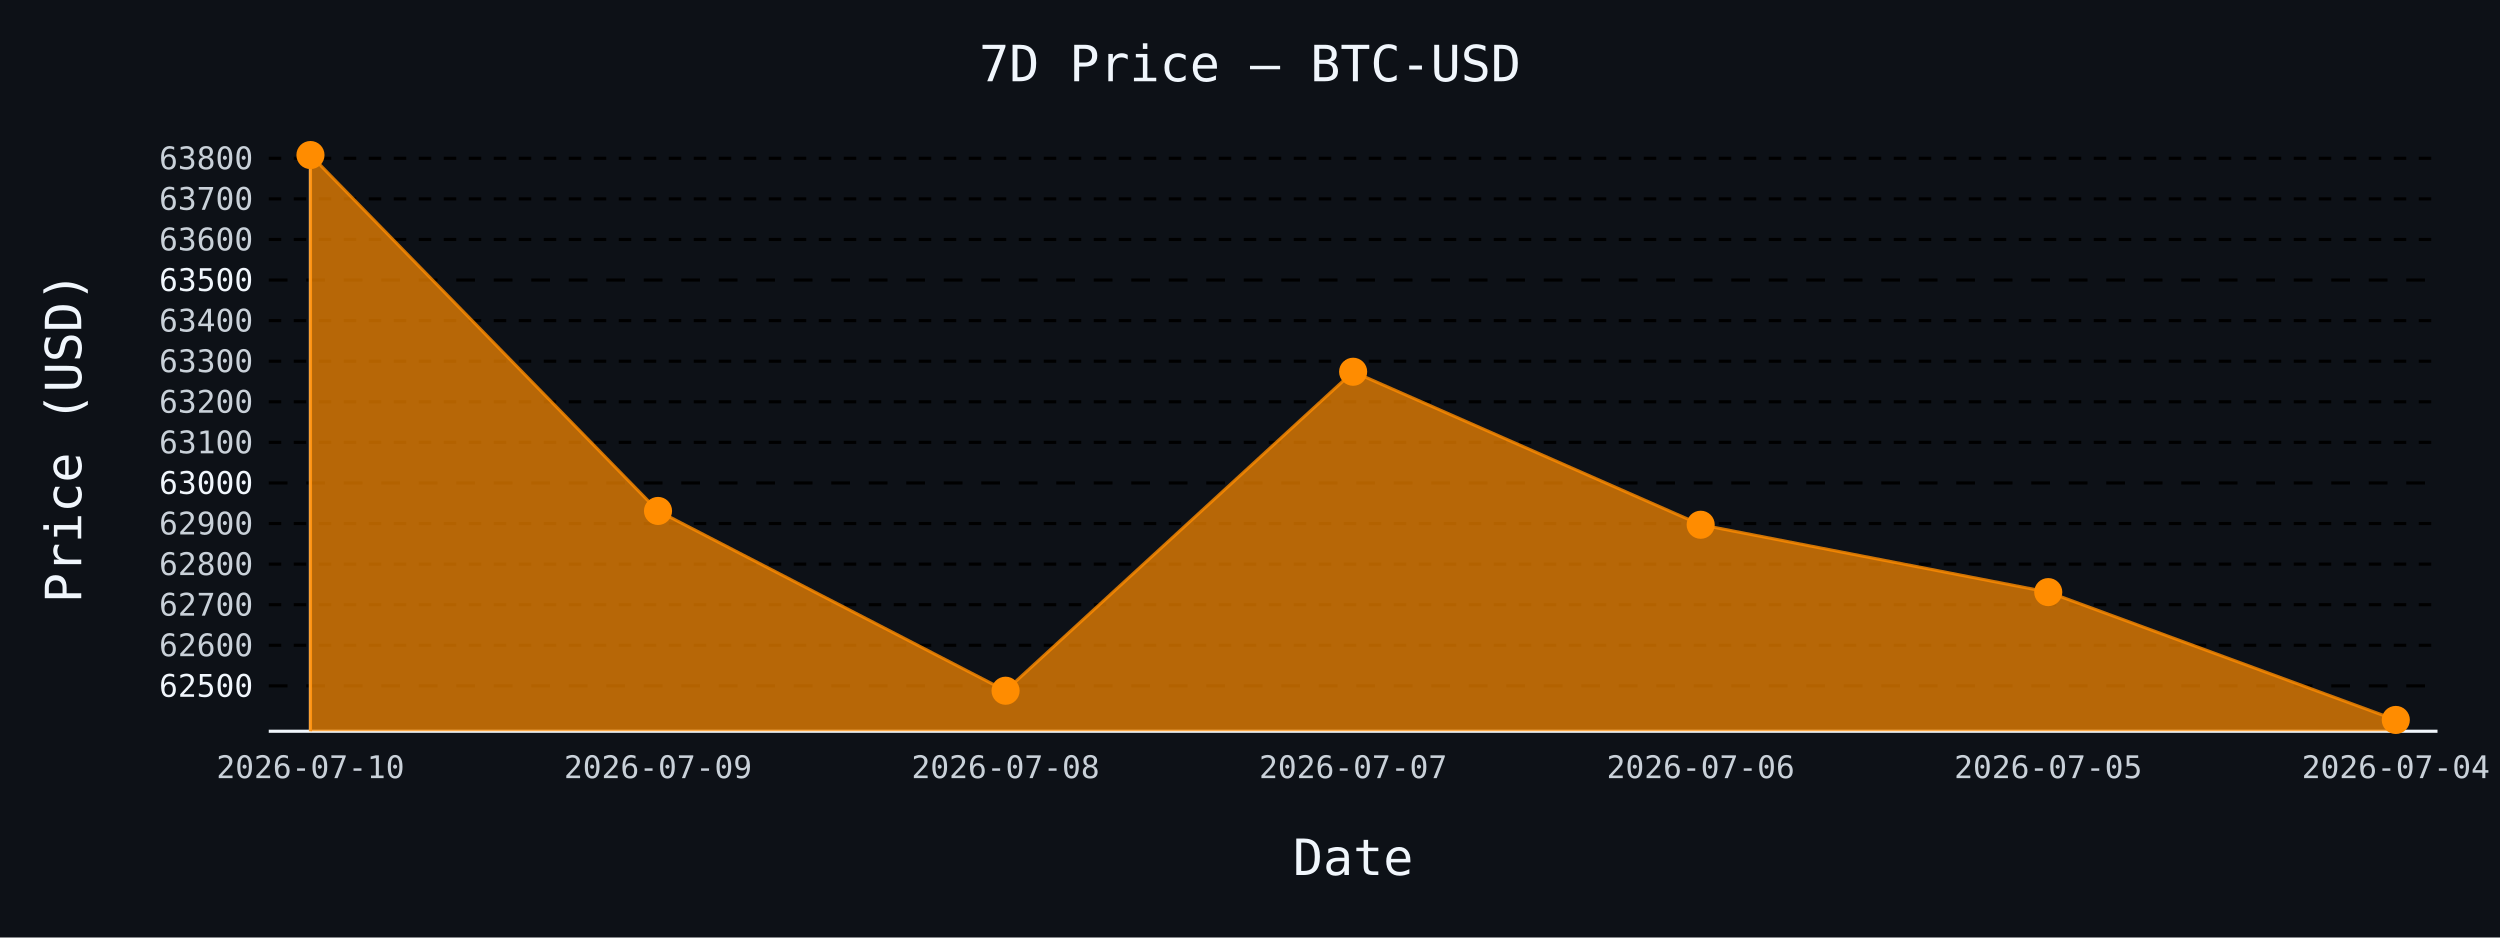
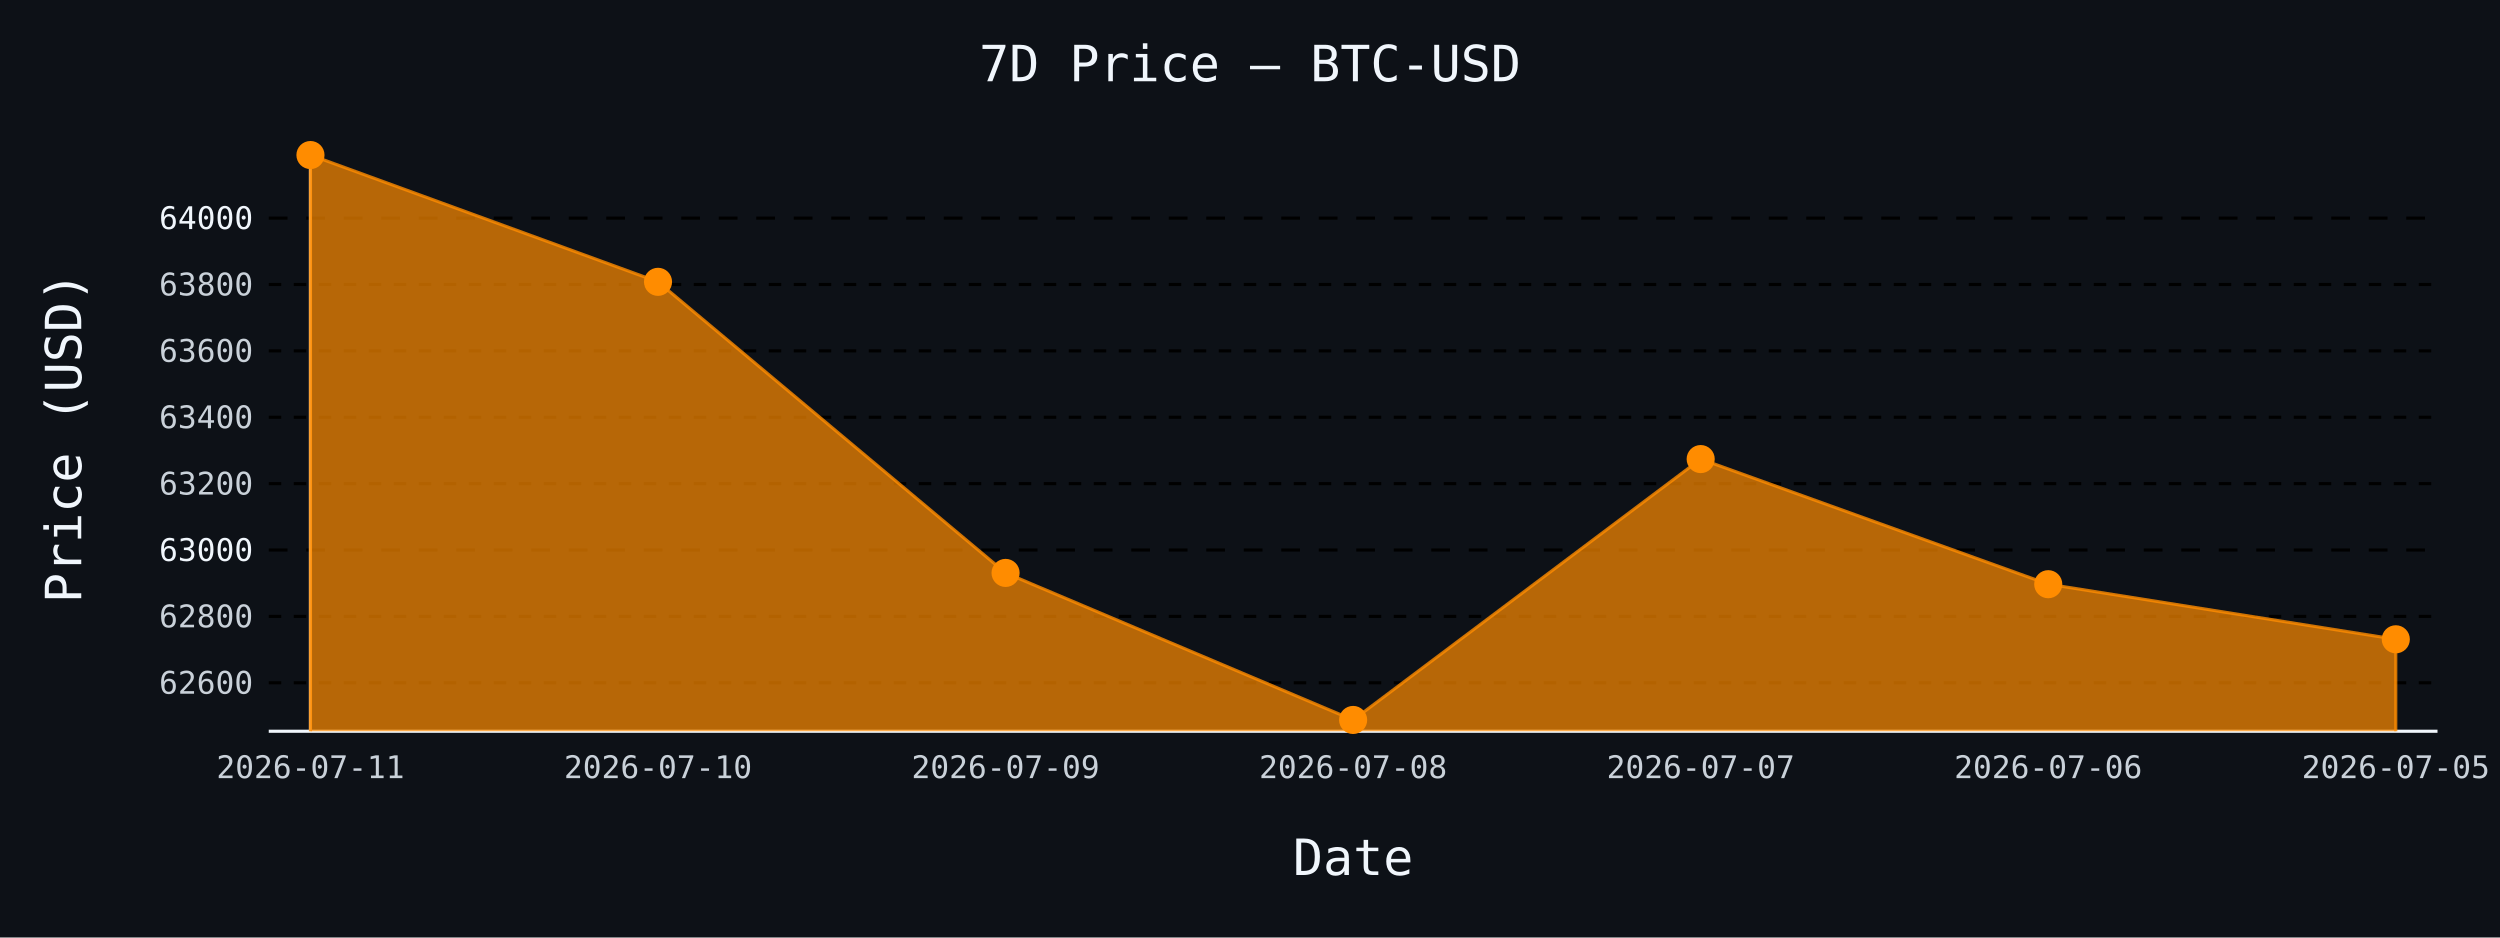
- <svg xmlns="http://www.w3.org/2000/svg" id="chart-28872d5c-c472-475c-8d2c-b1803a769ac8" class="pygal-chart" viewBox="0 0 800 300">
+ <svg xmlns="http://www.w3.org/2000/svg" id="chart-5c9e8598-0775-4224-b250-2ed297ef19c0" class="pygal-chart" viewBox="0 0 800 300">
  <defs>
-     <style type="text/css">#chart-28872d5c-c472-475c-8d2c-b1803a769ac8{-webkit-user-select:none;-webkit-font-smoothing:antialiased;font-family:monospace}#chart-28872d5c-c472-475c-8d2c-b1803a769ac8 .title{font-family:monospace;font-size:16px}#chart-28872d5c-c472-475c-8d2c-b1803a769ac8 .legends .legend text{font-family:monospace;font-size:14px}#chart-28872d5c-c472-475c-8d2c-b1803a769ac8 .axis text{font-family:monospace;font-size:10px}#chart-28872d5c-c472-475c-8d2c-b1803a769ac8 .axis text.major{font-family:monospace;font-size:10px}#chart-28872d5c-c472-475c-8d2c-b1803a769ac8 .text-overlay text.value{font-family:monospace;font-size:16px}#chart-28872d5c-c472-475c-8d2c-b1803a769ac8 .text-overlay text.label{font-family:monospace;font-size:10px}#chart-28872d5c-c472-475c-8d2c-b1803a769ac8 .tooltip{font-family:monospace;font-size:14px}#chart-28872d5c-c472-475c-8d2c-b1803a769ac8 text.no_data{font-family:monospace;font-size:64px}
- #chart-28872d5c-c472-475c-8d2c-b1803a769ac8{background-color:#0d1117}#chart-28872d5c-c472-475c-8d2c-b1803a769ac8 path,#chart-28872d5c-c472-475c-8d2c-b1803a769ac8 line,#chart-28872d5c-c472-475c-8d2c-b1803a769ac8 rect,#chart-28872d5c-c472-475c-8d2c-b1803a769ac8 circle{-webkit-transition:150ms;-moz-transition:150ms;transition:150ms}#chart-28872d5c-c472-475c-8d2c-b1803a769ac8 .graph &gt; .background{fill:#0d1117}#chart-28872d5c-c472-475c-8d2c-b1803a769ac8 .plot &gt; .background{fill:#0d1117}#chart-28872d5c-c472-475c-8d2c-b1803a769ac8 .graph{fill:#c9d1d9}#chart-28872d5c-c472-475c-8d2c-b1803a769ac8 text.no_data{fill:#f0f6fc}#chart-28872d5c-c472-475c-8d2c-b1803a769ac8 .title{fill:#f0f6fc}#chart-28872d5c-c472-475c-8d2c-b1803a769ac8 .legends .legend text{fill:#c9d1d9}#chart-28872d5c-c472-475c-8d2c-b1803a769ac8 .legends .legend:hover text{fill:#f0f6fc}#chart-28872d5c-c472-475c-8d2c-b1803a769ac8 .axis .line{stroke:#f0f6fc}#chart-28872d5c-c472-475c-8d2c-b1803a769ac8 .axis .guide.line{stroke:#8b949e}#chart-28872d5c-c472-475c-8d2c-b1803a769ac8 .axis .major.line{stroke:#c9d1d9}#chart-28872d5c-c472-475c-8d2c-b1803a769ac8 .axis text.major{fill:#f0f6fc}#chart-28872d5c-c472-475c-8d2c-b1803a769ac8 .axis.y .guides:hover .guide.line,#chart-28872d5c-c472-475c-8d2c-b1803a769ac8 .line-graph .axis.x .guides:hover .guide.line,#chart-28872d5c-c472-475c-8d2c-b1803a769ac8 .stackedline-graph .axis.x .guides:hover .guide.line,#chart-28872d5c-c472-475c-8d2c-b1803a769ac8 .xy-graph .axis.x .guides:hover .guide.line{stroke:#f0f6fc}#chart-28872d5c-c472-475c-8d2c-b1803a769ac8 .axis .guides:hover text{fill:#f0f6fc}#chart-28872d5c-c472-475c-8d2c-b1803a769ac8 .reactive{fill-opacity:.7;stroke-opacity:.8;stroke-width:1}#chart-28872d5c-c472-475c-8d2c-b1803a769ac8 .ci{stroke:#c9d1d9}#chart-28872d5c-c472-475c-8d2c-b1803a769ac8 .reactive.active,#chart-28872d5c-c472-475c-8d2c-b1803a769ac8 .active .reactive{fill-opacity:.8;stroke-opacity:.9;stroke-width:4}#chart-28872d5c-c472-475c-8d2c-b1803a769ac8 .ci .reactive.active{stroke-width:1.5}#chart-28872d5c-c472-475c-8d2c-b1803a769ac8 .series text{fill:#f0f6fc}#chart-28872d5c-c472-475c-8d2c-b1803a769ac8 .tooltip rect{fill:#0d1117;stroke:#f0f6fc;-webkit-transition:opacity 150ms;-moz-transition:opacity 150ms;transition:opacity 150ms}#chart-28872d5c-c472-475c-8d2c-b1803a769ac8 .tooltip .label{fill:#c9d1d9}#chart-28872d5c-c472-475c-8d2c-b1803a769ac8 .tooltip .label{fill:#c9d1d9}#chart-28872d5c-c472-475c-8d2c-b1803a769ac8 .tooltip .legend{font-size:.8em;fill:#8b949e}#chart-28872d5c-c472-475c-8d2c-b1803a769ac8 .tooltip .x_label{font-size:.6em;fill:#f0f6fc}#chart-28872d5c-c472-475c-8d2c-b1803a769ac8 .tooltip .xlink{font-size:.5em;text-decoration:underline}#chart-28872d5c-c472-475c-8d2c-b1803a769ac8 .tooltip .value{font-size:1.5em}#chart-28872d5c-c472-475c-8d2c-b1803a769ac8 .bound{font-size:.5em}#chart-28872d5c-c472-475c-8d2c-b1803a769ac8 .max-value{font-size:.75em;fill:#8b949e}#chart-28872d5c-c472-475c-8d2c-b1803a769ac8 .map-element{fill:#0d1117;stroke:#8b949e !important}#chart-28872d5c-c472-475c-8d2c-b1803a769ac8 .map-element .reactive{fill-opacity:inherit;stroke-opacity:inherit}#chart-28872d5c-c472-475c-8d2c-b1803a769ac8 .color-0,#chart-28872d5c-c472-475c-8d2c-b1803a769ac8 .color-0 a:visited{stroke:#ff8c00;fill:#ff8c00}#chart-28872d5c-c472-475c-8d2c-b1803a769ac8 .text-overlay .color-0 text{fill:black}
- #chart-28872d5c-c472-475c-8d2c-b1803a769ac8 text.no_data{text-anchor:middle}#chart-28872d5c-c472-475c-8d2c-b1803a769ac8 .guide.line{fill:none}#chart-28872d5c-c472-475c-8d2c-b1803a769ac8 .centered{text-anchor:middle}#chart-28872d5c-c472-475c-8d2c-b1803a769ac8 .title{text-anchor:middle}#chart-28872d5c-c472-475c-8d2c-b1803a769ac8 .legends .legend text{fill-opacity:1}#chart-28872d5c-c472-475c-8d2c-b1803a769ac8 .axis.x text{text-anchor:middle}#chart-28872d5c-c472-475c-8d2c-b1803a769ac8 .axis.x:not(.web) text[transform]{text-anchor:start}#chart-28872d5c-c472-475c-8d2c-b1803a769ac8 .axis.x:not(.web) text[transform].backwards{text-anchor:end}#chart-28872d5c-c472-475c-8d2c-b1803a769ac8 .axis.y text{text-anchor:end}#chart-28872d5c-c472-475c-8d2c-b1803a769ac8 .axis.y text[transform].backwards{text-anchor:start}#chart-28872d5c-c472-475c-8d2c-b1803a769ac8 .axis.y2 text{text-anchor:start}#chart-28872d5c-c472-475c-8d2c-b1803a769ac8 .axis.y2 text[transform].backwards{text-anchor:end}#chart-28872d5c-c472-475c-8d2c-b1803a769ac8 .axis .guide.line{stroke-dasharray:4,4;stroke:black}#chart-28872d5c-c472-475c-8d2c-b1803a769ac8 .axis .major.guide.line{stroke-dasharray:6,6;stroke:black}#chart-28872d5c-c472-475c-8d2c-b1803a769ac8 .horizontal .axis.y .guide.line,#chart-28872d5c-c472-475c-8d2c-b1803a769ac8 .horizontal .axis.y2 .guide.line,#chart-28872d5c-c472-475c-8d2c-b1803a769ac8 .vertical .axis.x .guide.line{opacity:0}#chart-28872d5c-c472-475c-8d2c-b1803a769ac8 .horizontal .axis.always_show .guide.line,#chart-28872d5c-c472-475c-8d2c-b1803a769ac8 .vertical .axis.always_show .guide.line{opacity:1 !important}#chart-28872d5c-c472-475c-8d2c-b1803a769ac8 .axis.y .guides:hover .guide.line,#chart-28872d5c-c472-475c-8d2c-b1803a769ac8 .axis.y2 .guides:hover .guide.line,#chart-28872d5c-c472-475c-8d2c-b1803a769ac8 .axis.x .guides:hover .guide.line{opacity:1}#chart-28872d5c-c472-475c-8d2c-b1803a769ac8 .axis .guides:hover text{opacity:1}#chart-28872d5c-c472-475c-8d2c-b1803a769ac8 .nofill{fill:none}#chart-28872d5c-c472-475c-8d2c-b1803a769ac8 .subtle-fill{fill-opacity:.2}#chart-28872d5c-c472-475c-8d2c-b1803a769ac8 .dot{stroke-width:1px;fill-opacity:1;stroke-opacity:1}#chart-28872d5c-c472-475c-8d2c-b1803a769ac8 .dot.active{stroke-width:5px}#chart-28872d5c-c472-475c-8d2c-b1803a769ac8 .dot.negative{fill:transparent}#chart-28872d5c-c472-475c-8d2c-b1803a769ac8 text,#chart-28872d5c-c472-475c-8d2c-b1803a769ac8 tspan{stroke:none !important}#chart-28872d5c-c472-475c-8d2c-b1803a769ac8 .series text.active{opacity:1}#chart-28872d5c-c472-475c-8d2c-b1803a769ac8 .tooltip rect{fill-opacity:.95;stroke-width:.5}#chart-28872d5c-c472-475c-8d2c-b1803a769ac8 .tooltip text{fill-opacity:1}#chart-28872d5c-c472-475c-8d2c-b1803a769ac8 .showable{visibility:hidden}#chart-28872d5c-c472-475c-8d2c-b1803a769ac8 .showable.shown{visibility:visible}#chart-28872d5c-c472-475c-8d2c-b1803a769ac8 .gauge-background{fill:rgba(229,229,229,1);stroke:none}#chart-28872d5c-c472-475c-8d2c-b1803a769ac8 .bg-lines{stroke:#0d1117;stroke-width:2px}</style>
+     <style type="text/css">#chart-5c9e8598-0775-4224-b250-2ed297ef19c0{-webkit-user-select:none;-webkit-font-smoothing:antialiased;font-family:monospace}#chart-5c9e8598-0775-4224-b250-2ed297ef19c0 .title{font-family:monospace;font-size:16px}#chart-5c9e8598-0775-4224-b250-2ed297ef19c0 .legends .legend text{font-family:monospace;font-size:14px}#chart-5c9e8598-0775-4224-b250-2ed297ef19c0 .axis text{font-family:monospace;font-size:10px}#chart-5c9e8598-0775-4224-b250-2ed297ef19c0 .axis text.major{font-family:monospace;font-size:10px}#chart-5c9e8598-0775-4224-b250-2ed297ef19c0 .text-overlay text.value{font-family:monospace;font-size:16px}#chart-5c9e8598-0775-4224-b250-2ed297ef19c0 .text-overlay text.label{font-family:monospace;font-size:10px}#chart-5c9e8598-0775-4224-b250-2ed297ef19c0 .tooltip{font-family:monospace;font-size:14px}#chart-5c9e8598-0775-4224-b250-2ed297ef19c0 text.no_data{font-family:monospace;font-size:64px}
+ #chart-5c9e8598-0775-4224-b250-2ed297ef19c0{background-color:#0d1117}#chart-5c9e8598-0775-4224-b250-2ed297ef19c0 path,#chart-5c9e8598-0775-4224-b250-2ed297ef19c0 line,#chart-5c9e8598-0775-4224-b250-2ed297ef19c0 rect,#chart-5c9e8598-0775-4224-b250-2ed297ef19c0 circle{-webkit-transition:150ms;-moz-transition:150ms;transition:150ms}#chart-5c9e8598-0775-4224-b250-2ed297ef19c0 .graph &gt; .background{fill:#0d1117}#chart-5c9e8598-0775-4224-b250-2ed297ef19c0 .plot &gt; .background{fill:#0d1117}#chart-5c9e8598-0775-4224-b250-2ed297ef19c0 .graph{fill:#c9d1d9}#chart-5c9e8598-0775-4224-b250-2ed297ef19c0 text.no_data{fill:#f0f6fc}#chart-5c9e8598-0775-4224-b250-2ed297ef19c0 .title{fill:#f0f6fc}#chart-5c9e8598-0775-4224-b250-2ed297ef19c0 .legends .legend text{fill:#c9d1d9}#chart-5c9e8598-0775-4224-b250-2ed297ef19c0 .legends .legend:hover text{fill:#f0f6fc}#chart-5c9e8598-0775-4224-b250-2ed297ef19c0 .axis .line{stroke:#f0f6fc}#chart-5c9e8598-0775-4224-b250-2ed297ef19c0 .axis .guide.line{stroke:#8b949e}#chart-5c9e8598-0775-4224-b250-2ed297ef19c0 .axis .major.line{stroke:#c9d1d9}#chart-5c9e8598-0775-4224-b250-2ed297ef19c0 .axis text.major{fill:#f0f6fc}#chart-5c9e8598-0775-4224-b250-2ed297ef19c0 .axis.y .guides:hover .guide.line,#chart-5c9e8598-0775-4224-b250-2ed297ef19c0 .line-graph .axis.x .guides:hover .guide.line,#chart-5c9e8598-0775-4224-b250-2ed297ef19c0 .stackedline-graph .axis.x .guides:hover .guide.line,#chart-5c9e8598-0775-4224-b250-2ed297ef19c0 .xy-graph .axis.x .guides:hover .guide.line{stroke:#f0f6fc}#chart-5c9e8598-0775-4224-b250-2ed297ef19c0 .axis .guides:hover text{fill:#f0f6fc}#chart-5c9e8598-0775-4224-b250-2ed297ef19c0 .reactive{fill-opacity:.7;stroke-opacity:.8;stroke-width:1}#chart-5c9e8598-0775-4224-b250-2ed297ef19c0 .ci{stroke:#c9d1d9}#chart-5c9e8598-0775-4224-b250-2ed297ef19c0 .reactive.active,#chart-5c9e8598-0775-4224-b250-2ed297ef19c0 .active .reactive{fill-opacity:.8;stroke-opacity:.9;stroke-width:4}#chart-5c9e8598-0775-4224-b250-2ed297ef19c0 .ci .reactive.active{stroke-width:1.5}#chart-5c9e8598-0775-4224-b250-2ed297ef19c0 .series text{fill:#f0f6fc}#chart-5c9e8598-0775-4224-b250-2ed297ef19c0 .tooltip rect{fill:#0d1117;stroke:#f0f6fc;-webkit-transition:opacity 150ms;-moz-transition:opacity 150ms;transition:opacity 150ms}#chart-5c9e8598-0775-4224-b250-2ed297ef19c0 .tooltip .label{fill:#c9d1d9}#chart-5c9e8598-0775-4224-b250-2ed297ef19c0 .tooltip .label{fill:#c9d1d9}#chart-5c9e8598-0775-4224-b250-2ed297ef19c0 .tooltip .legend{font-size:.8em;fill:#8b949e}#chart-5c9e8598-0775-4224-b250-2ed297ef19c0 .tooltip .x_label{font-size:.6em;fill:#f0f6fc}#chart-5c9e8598-0775-4224-b250-2ed297ef19c0 .tooltip .xlink{font-size:.5em;text-decoration:underline}#chart-5c9e8598-0775-4224-b250-2ed297ef19c0 .tooltip .value{font-size:1.5em}#chart-5c9e8598-0775-4224-b250-2ed297ef19c0 .bound{font-size:.5em}#chart-5c9e8598-0775-4224-b250-2ed297ef19c0 .max-value{font-size:.75em;fill:#8b949e}#chart-5c9e8598-0775-4224-b250-2ed297ef19c0 .map-element{fill:#0d1117;stroke:#8b949e !important}#chart-5c9e8598-0775-4224-b250-2ed297ef19c0 .map-element .reactive{fill-opacity:inherit;stroke-opacity:inherit}#chart-5c9e8598-0775-4224-b250-2ed297ef19c0 .color-0,#chart-5c9e8598-0775-4224-b250-2ed297ef19c0 .color-0 a:visited{stroke:#ff8c00;fill:#ff8c00}#chart-5c9e8598-0775-4224-b250-2ed297ef19c0 .text-overlay .color-0 text{fill:black}
+ #chart-5c9e8598-0775-4224-b250-2ed297ef19c0 text.no_data{text-anchor:middle}#chart-5c9e8598-0775-4224-b250-2ed297ef19c0 .guide.line{fill:none}#chart-5c9e8598-0775-4224-b250-2ed297ef19c0 .centered{text-anchor:middle}#chart-5c9e8598-0775-4224-b250-2ed297ef19c0 .title{text-anchor:middle}#chart-5c9e8598-0775-4224-b250-2ed297ef19c0 .legends .legend text{fill-opacity:1}#chart-5c9e8598-0775-4224-b250-2ed297ef19c0 .axis.x text{text-anchor:middle}#chart-5c9e8598-0775-4224-b250-2ed297ef19c0 .axis.x:not(.web) text[transform]{text-anchor:start}#chart-5c9e8598-0775-4224-b250-2ed297ef19c0 .axis.x:not(.web) text[transform].backwards{text-anchor:end}#chart-5c9e8598-0775-4224-b250-2ed297ef19c0 .axis.y text{text-anchor:end}#chart-5c9e8598-0775-4224-b250-2ed297ef19c0 .axis.y text[transform].backwards{text-anchor:start}#chart-5c9e8598-0775-4224-b250-2ed297ef19c0 .axis.y2 text{text-anchor:start}#chart-5c9e8598-0775-4224-b250-2ed297ef19c0 .axis.y2 text[transform].backwards{text-anchor:end}#chart-5c9e8598-0775-4224-b250-2ed297ef19c0 .axis .guide.line{stroke-dasharray:4,4;stroke:black}#chart-5c9e8598-0775-4224-b250-2ed297ef19c0 .axis .major.guide.line{stroke-dasharray:6,6;stroke:black}#chart-5c9e8598-0775-4224-b250-2ed297ef19c0 .horizontal .axis.y .guide.line,#chart-5c9e8598-0775-4224-b250-2ed297ef19c0 .horizontal .axis.y2 .guide.line,#chart-5c9e8598-0775-4224-b250-2ed297ef19c0 .vertical .axis.x .guide.line{opacity:0}#chart-5c9e8598-0775-4224-b250-2ed297ef19c0 .horizontal .axis.always_show .guide.line,#chart-5c9e8598-0775-4224-b250-2ed297ef19c0 .vertical .axis.always_show .guide.line{opacity:1 !important}#chart-5c9e8598-0775-4224-b250-2ed297ef19c0 .axis.y .guides:hover .guide.line,#chart-5c9e8598-0775-4224-b250-2ed297ef19c0 .axis.y2 .guides:hover .guide.line,#chart-5c9e8598-0775-4224-b250-2ed297ef19c0 .axis.x .guides:hover .guide.line{opacity:1}#chart-5c9e8598-0775-4224-b250-2ed297ef19c0 .axis .guides:hover text{opacity:1}#chart-5c9e8598-0775-4224-b250-2ed297ef19c0 .nofill{fill:none}#chart-5c9e8598-0775-4224-b250-2ed297ef19c0 .subtle-fill{fill-opacity:.2}#chart-5c9e8598-0775-4224-b250-2ed297ef19c0 .dot{stroke-width:1px;fill-opacity:1;stroke-opacity:1}#chart-5c9e8598-0775-4224-b250-2ed297ef19c0 .dot.active{stroke-width:5px}#chart-5c9e8598-0775-4224-b250-2ed297ef19c0 .dot.negative{fill:transparent}#chart-5c9e8598-0775-4224-b250-2ed297ef19c0 text,#chart-5c9e8598-0775-4224-b250-2ed297ef19c0 tspan{stroke:none !important}#chart-5c9e8598-0775-4224-b250-2ed297ef19c0 .series text.active{opacity:1}#chart-5c9e8598-0775-4224-b250-2ed297ef19c0 .tooltip rect{fill-opacity:.95;stroke-width:.5}#chart-5c9e8598-0775-4224-b250-2ed297ef19c0 .tooltip text{fill-opacity:1}#chart-5c9e8598-0775-4224-b250-2ed297ef19c0 .showable{visibility:hidden}#chart-5c9e8598-0775-4224-b250-2ed297ef19c0 .showable.shown{visibility:visible}#chart-5c9e8598-0775-4224-b250-2ed297ef19c0 .gauge-background{fill:rgba(229,229,229,1);stroke:none}#chart-5c9e8598-0775-4224-b250-2ed297ef19c0 .bg-lines{stroke:#0d1117;stroke-width:2px}</style>
  </defs>
  <g class="graph line-graph vertical">
    <rect x="0" y="0" width="800" height="300" class="background" />
    <g transform="translate(86, 46)" class="plot">
      <rect x="0" y="0" width="694.0" height="188" class="background" />
      <g class="axis y always_show">
        <path d="M0 188 h694" class="line" />
        <g class="guides">
-           <path d="M0 173.476 h694" class="major guide line" />
-           <text x="-5" y="176.976" class="major">62500</text>
+           <path d="M0 172.489 h694" class="guide line" />
+           <text x="-5" y="175.989" class="">62600</text>
        </g>
        <g class="guides">
-           <path d="M0 160.49 h694" class="guide line" />
-           <text x="-5" y="163.99" class="">62600</text>
+           <path d="M0 151.247 h694" class="guide line" />
+           <text x="-5" y="154.747" class="">62800</text>
        </g>
        <g class="guides">
-           <path d="M0 147.504 h694" class="guide line" />
-           <text x="-5" y="151.004" class="">62700</text>
+           <path d="M0 130.005 h694" class="major guide line" />
+           <text x="-5" y="133.505" class="major">63000</text>
        </g>
        <g class="guides">
-           <path d="M0 134.517 h694" class="guide line" />
-           <text x="-5" y="138.017" class="">62800</text>
+           <path d="M0 108.763 h694" class="guide line" />
+           <text x="-5" y="112.263" class="">63200</text>
        </g>
        <g class="guides">
-           <path d="M0 121.531 h694" class="guide line" />
-           <text x="-5" y="125.031" class="">62900</text>
+           <path d="M0 87.521 h694" class="guide line" />
+           <text x="-5" y="91.021" class="">63400</text>
        </g>
        <g class="guides">
-           <path d="M0 108.545 h694" class="major guide line" />
-           <text x="-5" y="112.045" class="major">63000</text>
+           <path d="M0 66.279 h694" class="guide line" />
+           <text x="-5" y="69.779" class="">63600</text>
        </g>
        <g class="guides">
-           <path d="M0 95.558 h694" class="guide line" />
-           <text x="-5" y="99.058" class="">63100</text>
+           <path d="M0 45.037 h694" class="guide line" />
+           <text x="-5" y="48.537" class="">63800</text>
        </g>
        <g class="guides">
-           <path d="M0 82.572 h694" class="guide line" />
-           <text x="-5" y="86.072" class="">63200</text>
-         </g>
-         <g class="guides">
-           <path d="M0 69.586 h694" class="guide line" />
-           <text x="-5" y="73.086" class="">63300</text>
-         </g>
-         <g class="guides">
-           <path d="M0 56.599 h694" class="guide line" />
-           <text x="-5" y="60.099" class="">63400</text>
-         </g>
-         <g class="guides">
-           <path d="M0 43.613 h694" class="major guide line" />
-           <text x="-5" y="47.113" class="major">63500</text>
-         </g>
-         <g class="guides">
-           <path d="M0 30.627 h694" class="guide line" />
-           <text x="-5" y="34.127" class="">63600</text>
-         </g>
-         <g class="guides">
-           <path d="M0 17.641 h694" class="guide line" />
-           <text x="-5" y="21.141" class="">63700</text>
-         </g>
-         <g class="guides">
-           <path d="M0 4.654 h694" class="guide line" />
-           <text x="-5" y="8.154" class="">63800</text>
+           <path d="M0 23.795 h694" class="major guide line" />
+           <text x="-5" y="27.295" class="major">64000</text>
        </g>
      </g>
      <g class="axis x">
        <g class="guides">
          <path d="M13.346 0 v188" class="line" />
-           <text x="13.346" y="203.0" class="">2026-07-10</text>
+           <text x="13.346" y="203.0" class="">2026-07-11</text>
        </g>
        <g class="guides">
          <path d="M124.564 0 v188" class="guide line" />
-           <text x="124.564" y="203.0" class="">2026-07-09</text>
+           <text x="124.564" y="203.0" class="">2026-07-10</text>
        </g>
        <g class="guides">
          <path d="M235.782 0 v188" class="guide line" />
-           <text x="235.782" y="203.0" class="">2026-07-08</text>
+           <text x="235.782" y="203.0" class="">2026-07-09</text>
        </g>
        <g class="guides">
          <path d="M347 0 v188" class="guide line" />
-           <text x="347.0" y="203.0" class="">2026-07-07</text>
+           <text x="347.0" y="203.0" class="">2026-07-08</text>
        </g>
        <g class="guides">
          <path d="M458.218 0 v188" class="guide line" />
-           <text x="458.218" y="203.0" class="">2026-07-06</text>
+           <text x="458.218" y="203.0" class="">2026-07-07</text>
        </g>
        <g class="guides">
          <path d="M569.436 0 v188" class="guide line" />
-           <text x="569.436" y="203.0" class="">2026-07-05</text>
+           <text x="569.436" y="203.0" class="">2026-07-06</text>
        </g>
        <g class="guides">
          <path d="M680.654 0 v188" class="guide line" />
-           <text x="680.654" y="203.0" class="">2026-07-04</text>
+           <text x="680.654" y="203.0" class="">2026-07-05</text>
        </g>
      </g>
      <g class="series serie-0 color-0">
-         <path d="M13.346 188 L13.346 3.615 124.564 117.505 235.782 175.034 347 72.962 458.218 121.921 569.436 143.478 680.654 184.385 680.654 188" class="line reactive" />
+         <path d="M13.346 188 L13.346 3.615 124.564 44.188 235.782 137.334 347 184.385 458.218 100.904 569.436 140.945 680.654 158.576 680.654 188" class="line reactive" />
      </g>
    </g>
    <g class="titles">
      <text x="400.0" y="26" class="title plot_title">7D Price — BTC-USD</text>
      <text x="433.0" y="280" class="title">Date</text>
      <text x="0" y="166.0" class="title" transform="rotate(-90 0 140)">Price (USD)</text>
    </g>
    <g transform="translate(86, 46)" class="plot overlay">
      <g class="series serie-0 color-0">
        <g class="dots">
          <circle cx="13.346" cy="3.615" r="4" class="dot reactive tooltip-trigger" />
        </g>
        <g class="dots">
-           <circle cx="124.564" cy="117.505" r="4" class="dot reactive tooltip-trigger" />
+           <circle cx="124.564" cy="44.188" r="4" class="dot reactive tooltip-trigger" />
        </g>
        <g class="dots">
-           <circle cx="235.782" cy="175.034" r="4" class="dot reactive tooltip-trigger" />
+           <circle cx="235.782" cy="137.334" r="4" class="dot reactive tooltip-trigger" />
        </g>
        <g class="dots">
-           <circle cx="347.0" cy="72.962" r="4" class="dot reactive tooltip-trigger" />
+           <circle cx="347.0" cy="184.385" r="4" class="dot reactive tooltip-trigger" />
        </g>
        <g class="dots">
-           <circle cx="458.218" cy="121.921" r="4" class="dot reactive tooltip-trigger" />
+           <circle cx="458.218" cy="100.904" r="4" class="dot reactive tooltip-trigger" />
        </g>
        <g class="dots">
-           <circle cx="569.436" cy="143.478" r="4" class="dot reactive tooltip-trigger" />
+           <circle cx="569.436" cy="140.945" r="4" class="dot reactive tooltip-trigger" />
        </g>
        <g class="dots">
-           <circle cx="680.654" cy="184.385" r="4" class="dot reactive tooltip-trigger" />
+           <circle cx="680.654" cy="158.576" r="4" class="dot reactive tooltip-trigger" />
        </g>
      </g>
    </g>
    <g transform="translate(86, 46)" class="plot text-overlay">
      <g class="series serie-0 color-0" />
    </g>
    <g transform="translate(86, 46)" class="plot tooltip-overlay">
      <g transform="translate(0 0)" style="opacity: 0" class="tooltip">
        <rect rx="0" ry="0" width="0" height="0" class="tooltip-box" />
        <g class="text" />
      </g>
    </g>
  </g>
</svg>
